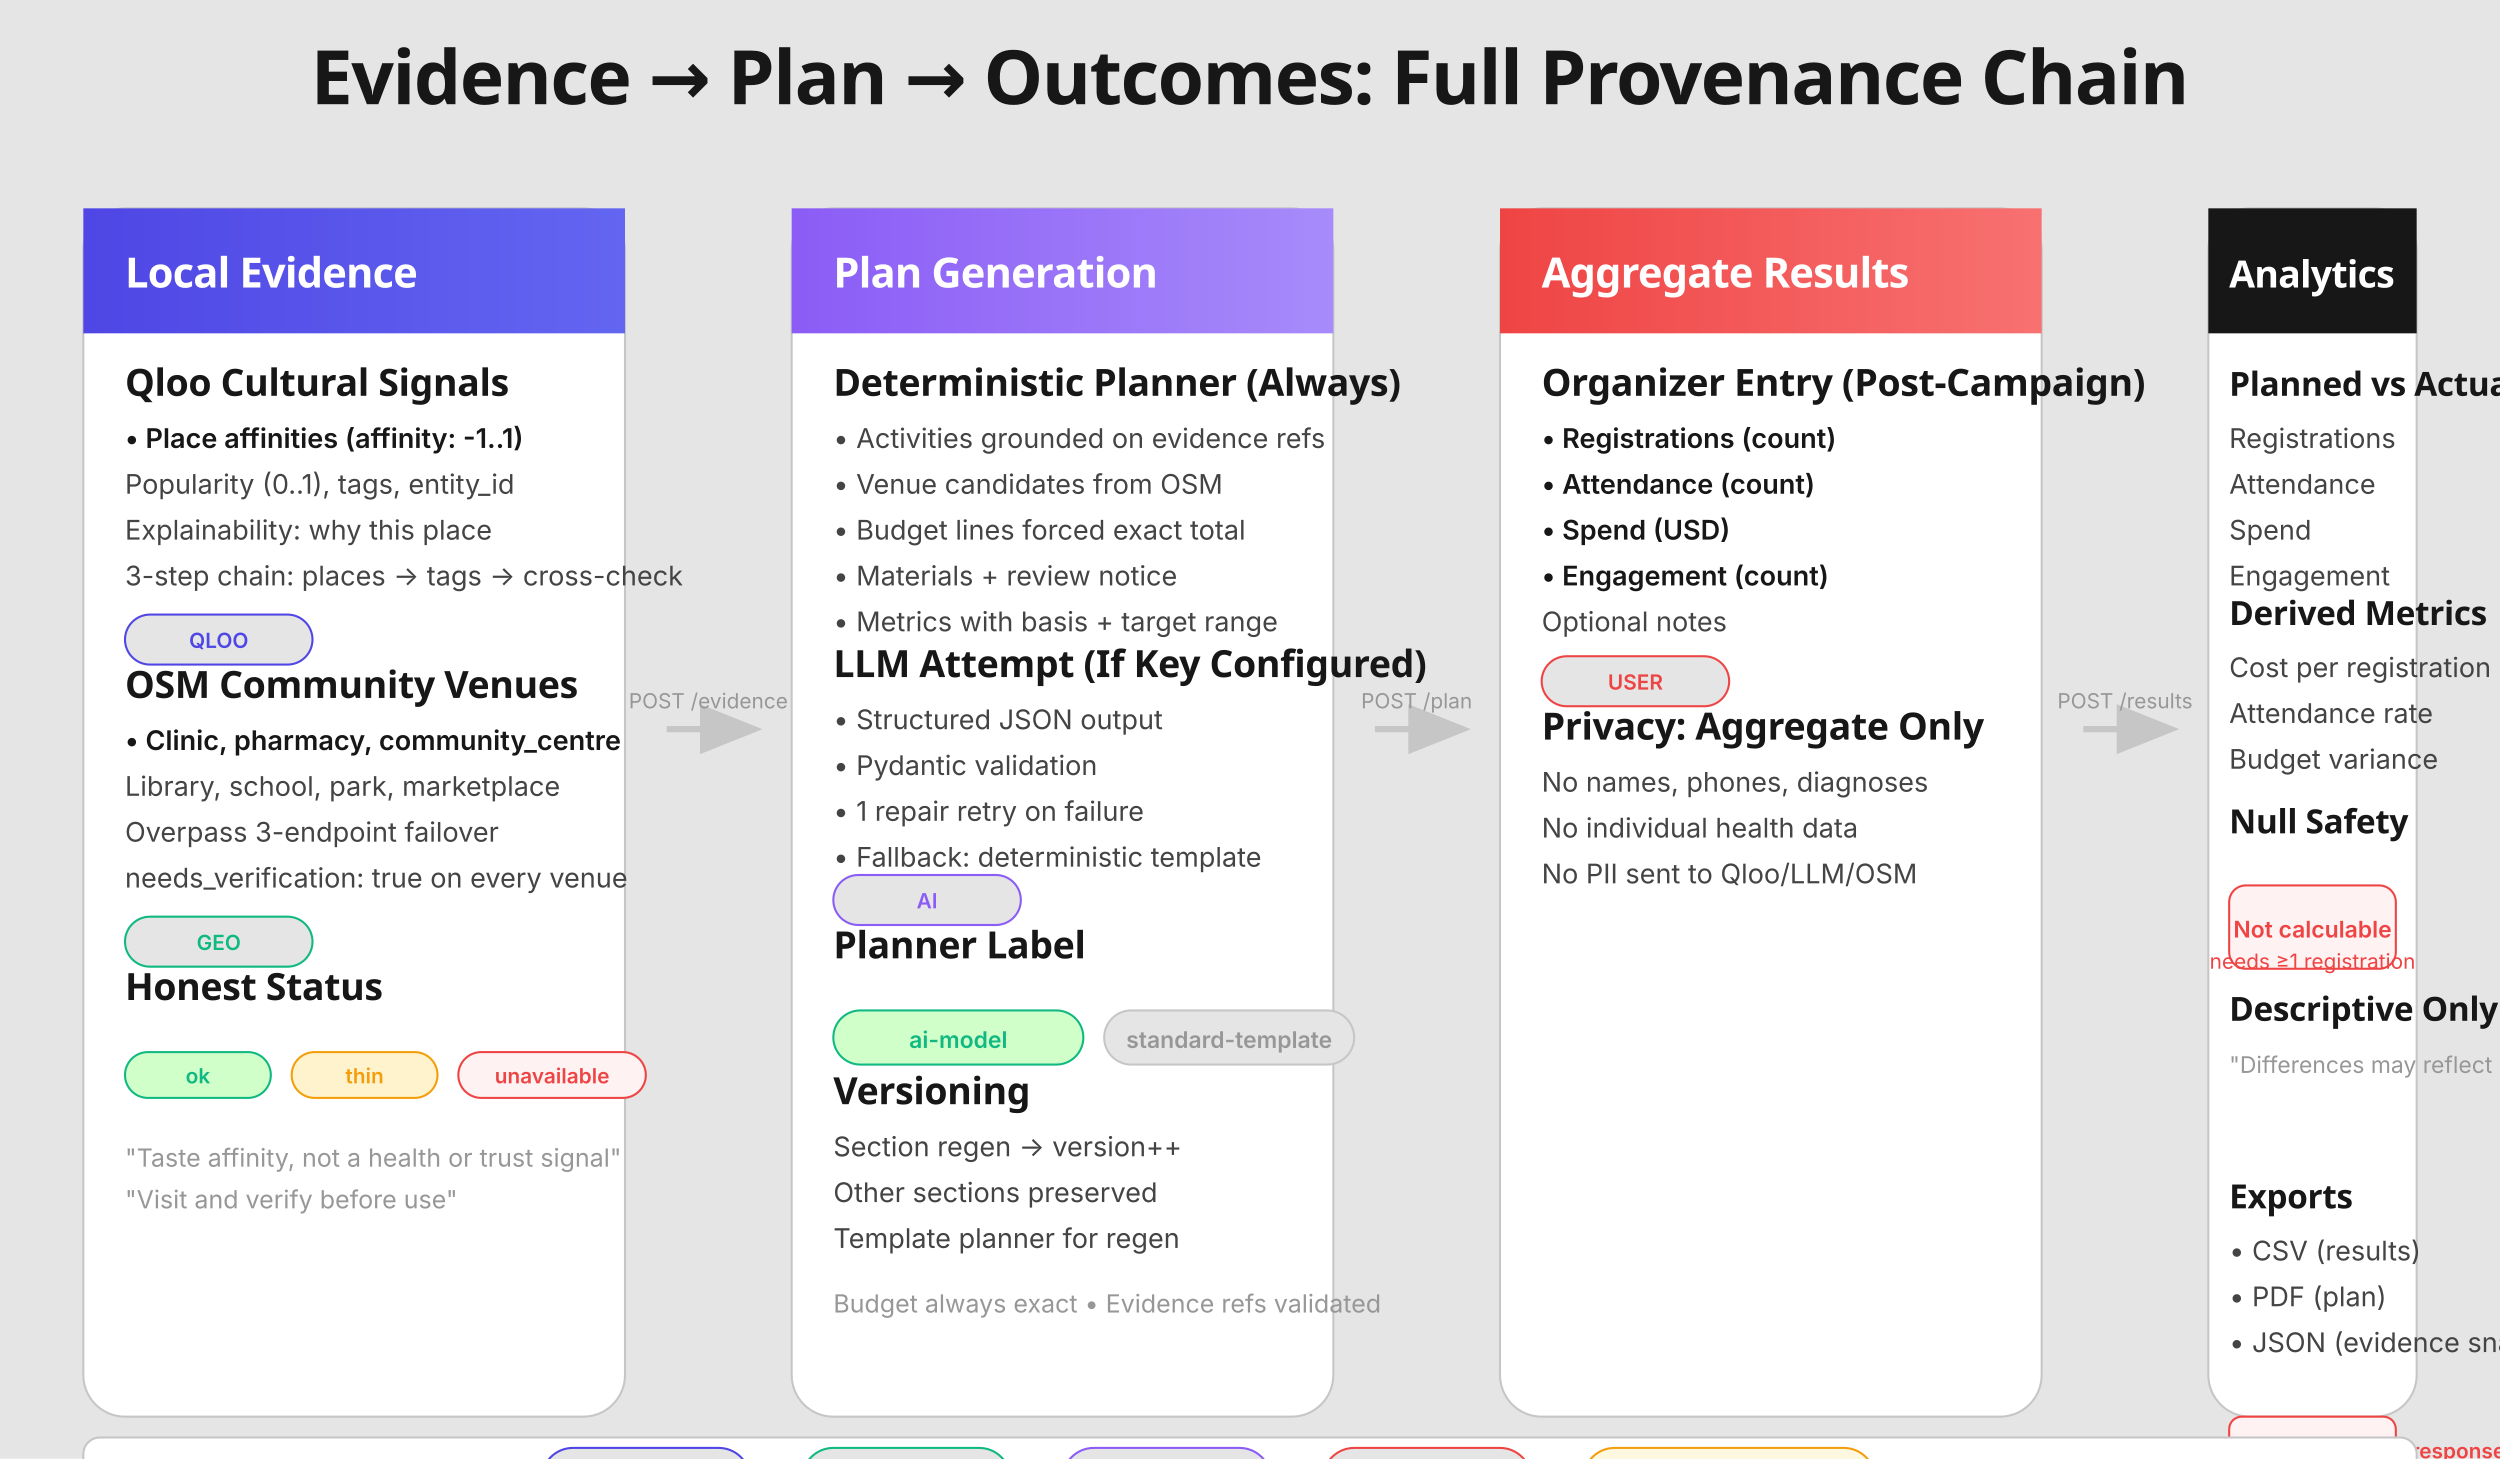
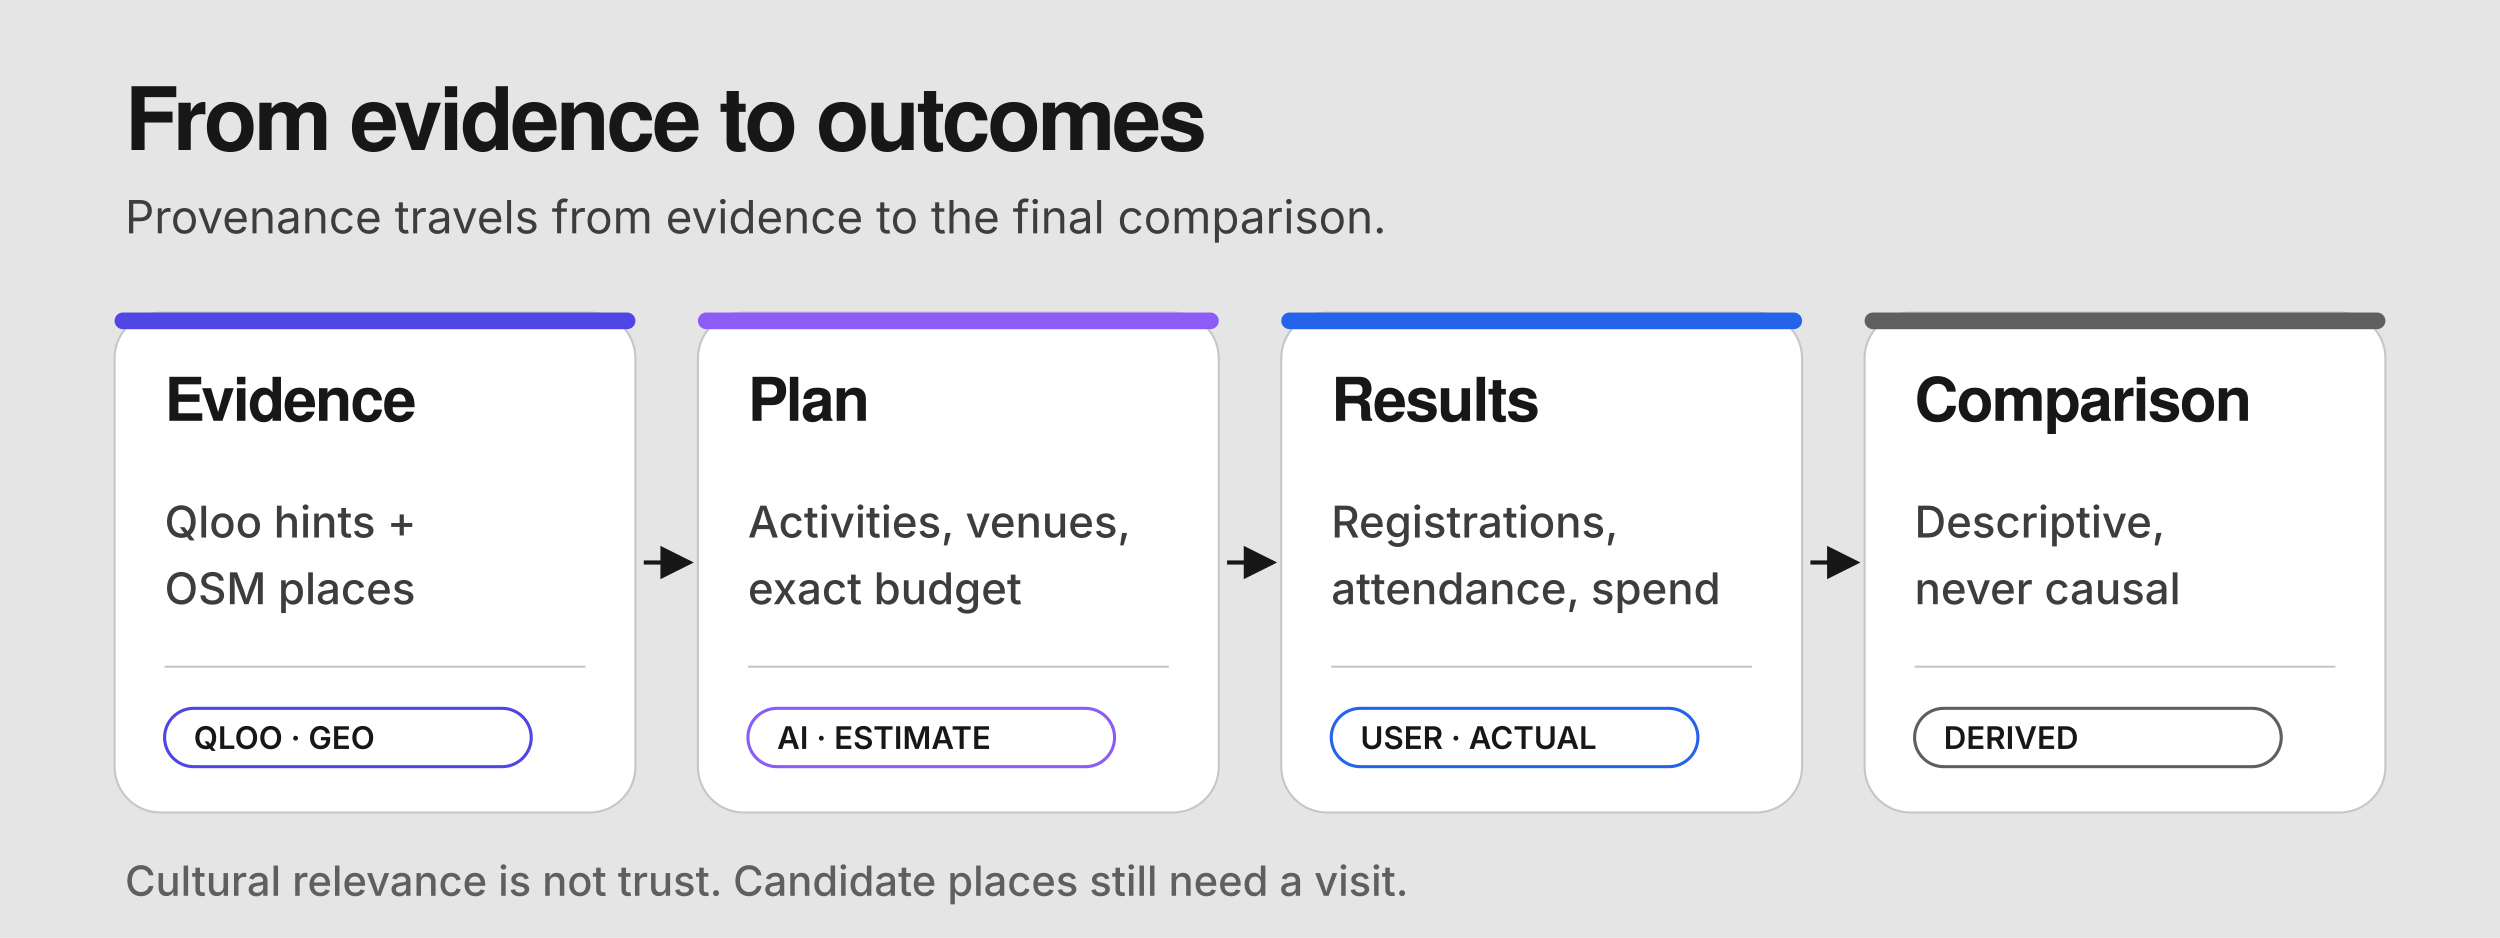
- <svg xmlns="http://www.w3.org/2000/svg" viewBox="0 0 1200 700" width="100%" height="auto" role="img" aria-labelledby="e2o-title e2o-desc" style="background: var(--hr-canvas, #e5e5e5);">
+ <svg xmlns="http://www.w3.org/2000/svg" viewBox="0 0 1200 450" width="1200" height="450" role="img" aria-labelledby="title desc">
  <defs>
-     <linearGradient id="provQloo" x1="0%" y1="0%" x2="100%" y2="0%">
-       <stop offset="0%" stop-color="#4f46e5" />
-       <stop offset="100%" stop-color="#6366f1" />
-     </linearGradient>
-     <linearGradient id="provGeo" x1="0%" y1="0%" x2="100%" y2="0%">
-       <stop offset="0%" stop-color="#10b981" />
-       <stop offset="100%" stop-color="#34d399" />
-     </linearGradient>
-     <linearGradient id="provAi" x1="0%" y1="0%" x2="100%" y2="0%">
-       <stop offset="0%" stop-color="#8b5cf6" />
-       <stop offset="100%" stop-color="#a78bfa" />
-     </linearGradient>
-     <linearGradient id="provUser" x1="0%" y1="0%" x2="100%" y2="0%">
-       <stop offset="0%" stop-color="#ef4444" />
-       <stop offset="100%" stop-color="#f87171" />
-     </linearGradient>
-     <marker id="flowArrow2" markerWidth="10" markerHeight="8" refX="8" refY="4" orient="auto">
-       <path d="M0,0 L0,8 L10,4 Z" fill="#c6c6c6" />
+     <marker id="arrow" markerWidth="8" markerHeight="8" refX="7" refY="4" orient="auto">
+       <path d="M0,0 L8,4 L0,8 Z" fill="#171717" />
    </marker>
-     <style>
-       .card { fill: #ffffff; stroke: #c6c6c6; stroke-width: 1; rx: 20; }
-       .card-header { font-family: 'Barlow Condensed', sans-serif; font-size: 20; font-weight: 700; fill: #ffffff; text-transform: uppercase; letter-spacing: -0.02em; }
-       .section-title { font-family: 'Barlow Condensed', sans-serif; font-size: 18; font-weight: 700; fill: #171717; text-transform: uppercase; letter-spacing: -0.01em; }
-       .item { font-family: Inter, sans-serif; font-size: 13; fill: #444444; line-height: 1.6; }
-       .item-bold { font-family: Inter, sans-serif; font-size: 13; font-weight: 600; fill: #171717; }
-       .provenance-tag { font-family: Inter, sans-serif; font-size: 10; font-weight: 600; rx: 6; }
-       .note { font-family: Inter, sans-serif; font-size: 12; fill: #979797; }
-       .arrow-label { font-family: Inter, sans-serif; font-size: 10; fill: #979797; text-anchor: middle; }
-     </style>
  </defs>
-   <rect width="1200" height="700" fill="#e5e5e5" />
-   <text x="600" y="50" font-family="'Barlow Condensed', sans-serif" font-size="36" font-weight="700" fill="#171717" text-anchor="middle" text-transform="uppercase" letter-spacing="-0.02em">
-     Evidence → Plan → Outcomes: Full Provenance Chain
-   </text>
-   <g transform="translate(40, 100)">
-     <rect x="0" y="0" width="260" height="580" class="card" />
-     <rect x="0" y="0" width="260" height="60" rx="20 20 0 0" fill="url(#provQloo)" />
-     <text x="20" y="38" class="card-header">Local Evidence</text>
-     <text x="20" y="90" class="section-title">Qloo Cultural Signals</text>
-     <g transform="translate(20, 115)">
-       <text class="item-bold">• Place affinities (affinity: -1..1)</text>
-       <text x="0" y="22" class="item">Popularity (0..1), tags, entity_id</text>
-       <text x="0" y="44" class="item">Explainability: why this place</text>
-       <text x="0" y="66" class="item">3-step chain: places → tags → cross-check</text>
-     </g>
-     <g transform="translate(20, 195)">
-       <rect x="0" y="0" width="90" height="24" rx="12" fill="#e5e5e5" stroke="#4f46e5" stroke-width="1" />
-       <text x="45" y="16" class="provenance-tag" fill="#4f46e5" text-anchor="middle">QLOO</text>
-     </g>
-     <text x="20" y="235" class="section-title">OSM Community Venues</text>
-     <g transform="translate(20, 260)">
-       <text class="item-bold">• Clinic, pharmacy, community_centre</text>
-       <text x="0" y="22" class="item">Library, school, park, marketplace</text>
-       <text x="0" y="44" class="item">Overpass 3-endpoint failover</text>
-       <text x="0" y="66" class="item">needs_verification: true on every venue</text>
-     </g>
-     <g transform="translate(20, 340)">
-       <rect x="0" y="0" width="90" height="24" rx="12" fill="#e5e5e5" stroke="#10b981" stroke-width="1" />
-       <text x="45" y="16" class="provenance-tag" fill="#10b981" text-anchor="middle">GEO</text>
-     </g>
-     <text x="20" y="380" class="section-title">Honest Status</text>
-     <g transform="translate(20, 405)">
-       <rect x="0" y="0" width="70" height="22" rx="11" fill="#d1ffca" stroke="#10b981" />
-       <text x="35" y="15" font-family="Inter" font-size="10" font-weight="600" fill="#10b981" text-anchor="middle">ok</text>
-       <rect x="80" y="0" width="70" height="22" rx="11" fill="#fff3cd" stroke="#f59e0b" />
-       <text x="115" y="15" font-family="Inter" font-size="10" font-weight="600" fill="#f59e0b" text-anchor="middle">thin</text>
-       <rect x="160" y="0" width="90" height="22" rx="11" fill="#fef2f2" stroke="#ef4444" />
-       <text x="205" y="15" font-family="Inter" font-size="10" font-weight="600" fill="#ef4444" text-anchor="middle">unavailable</text>
-     </g>
-     <text x="20" y="460" class="note">"Taste affinity, not a health or trust signal"</text>
-     <text x="20" y="480" class="note">"Visit and verify before use"</text>
+   <rect width="1200" height="450" fill="#E5E5E5" />
+   <text x="60" y="72" font-family="'Arial Narrow', 'Helvetica Neue', Helvetica, Arial, sans-serif" font-size="42" font-weight="800" fill="#171717" letter-spacing="-1.5">From evidence to outcomes</text>
+   <text x="60" y="112" font-family="Inter, 'Helvetica Neue', Helvetica, Arial, sans-serif" font-size="22" font-weight="400" fill="#3D3D3D">Provenance travels from evidence to the final comparison.</text>
+   <g>
+     <rect x="55" y="150" width="250" height="240" rx="22" fill="#FFFFFF" stroke="#C6C6C6" stroke-width="1" />
+     <rect x="55" y="150" width="250" height="8" rx="4" fill="#4F46E5" />
+     <text x="79" y="202" font-family="'Arial Narrow', 'Helvetica Neue', Helvetica, Arial, sans-serif" font-size="29" font-weight="800" fill="#171717" letter-spacing="-0.8">Evidence</text>
+     <text x="79" y="258" font-family="Inter, 'Helvetica Neue', Helvetica, Arial, sans-serif" font-size="21" font-weight="500" fill="#3D3D3D">Qloo hints +</text>
+     <text x="79" y="290" font-family="Inter, 'Helvetica Neue', Helvetica, Arial, sans-serif" font-size="21" font-weight="500" fill="#3D3D3D">OSM places</text>
+     <line x1="79" y1="320" x2="281" y2="320" stroke="#C6C6C6" stroke-width="1" />
+     <rect x="79" y="340" width="176" height="28" rx="14.0" fill="#FFFFFF" stroke="#4F46E5" stroke-width="1.5" />
+     <text x="93" y="359.5" font-family="Inter, 'Helvetica Neue', Helvetica, Arial, sans-serif" font-size="15" font-weight="600" fill="#171717">QLOO · GEO</text>
  </g>
-   <path d="M 320 350 L 360 350" stroke="#c6c6c6" stroke-width="3" fill="none" marker-end="url(#flowArrow2)" />
-   <text x="340" y="340" class="arrow-label">POST /evidence</text>
-   <g transform="translate(380, 100)">
-     <rect x="0" y="0" width="260" height="580" class="card" />
-     <rect x="0" y="0" width="260" height="60" rx="20 20 0 0" fill="url(#provAi)" />
-     <text x="20" y="38" class="card-header">Plan Generation</text>
-     <text x="20" y="90" class="section-title">Deterministic Planner (Always)</text>
-     <g transform="translate(20, 115)">
-       <text class="item">• Activities grounded on evidence refs</text>
-       <text x="0" y="22" class="item">• Venue candidates from OSM</text>
-       <text x="0" y="44" class="item">• Budget lines forced exact total</text>
-       <text x="0" y="66" class="item">• Materials + review notice</text>
-       <text x="0" y="88" class="item">• Metrics with basis + target range</text>
-     </g>
-     <text x="20" y="225" class="section-title">LLM Attempt (If Key Configured)</text>
-     <g transform="translate(20, 250)">
-       <text class="item">• Structured JSON output</text>
-       <text x="0" y="22" class="item">• Pydantic validation</text>
-       <text x="0" y="44" class="item">• 1 repair retry on failure</text>
-       <text x="0" y="66" class="item">• Fallback: deterministic template</text>
-     </g>
-     <g transform="translate(20, 320)">
-       <rect x="0" y="0" width="90" height="24" rx="12" fill="#e5e5e5" stroke="#8b5cf6" stroke-width="1" />
-       <text x="45" y="16" class="provenance-tag" fill="#8b5cf6" text-anchor="middle">AI</text>
-     </g>
-     <text x="20" y="360" class="section-title">Planner Label</text>
-     <g transform="translate(20, 385)">
-       <rect x="0" y="0" width="120" height="26" rx="13" fill="#d1ffca" stroke="#10b981" stroke-width="1" />
-       <text x="60" y="18" font-family="Inter" font-size="11" font-weight="600" fill="#10b981" text-anchor="middle">ai-model</text>
-       <rect x="130" y="0" width="120" height="26" rx="13" fill="#e5e5e5" stroke="#c6c6c6" />
-       <text x="190" y="18" font-family="Inter" font-size="11" font-weight="600" fill="#979797" text-anchor="middle">standard-template</text>
-     </g>
-     <text x="20" y="430" class="section-title">Versioning</text>
-     <text x="20" y="455" class="item">Section regen → version++</text>
-     <text x="20" y="477" class="item">Other sections preserved</text>
-     <text x="20" y="499" class="item">Template planner for regen</text>
-     <text x="20" y="530" class="note">Budget always exact • Evidence refs validated</text>
+   <line x1="309" y1="270" x2="331" y2="270" stroke="#171717" stroke-width="2" marker-end="url(#arrow)" />
+   <g>
+     <rect x="335" y="150" width="250" height="240" rx="22" fill="#FFFFFF" stroke="#C6C6C6" stroke-width="1" />
+     <rect x="335" y="150" width="250" height="8" rx="4" fill="#8B5CF6" />
+     <text x="359" y="202" font-family="'Arial Narrow', 'Helvetica Neue', Helvetica, Arial, sans-serif" font-size="29" font-weight="800" fill="#171717" letter-spacing="-0.8">Plan</text>
+     <text x="359" y="258" font-family="Inter, 'Helvetica Neue', Helvetica, Arial, sans-serif" font-size="21" font-weight="500" fill="#3D3D3D">Activities, venues,</text>
+     <text x="359" y="290" font-family="Inter, 'Helvetica Neue', Helvetica, Arial, sans-serif" font-size="21" font-weight="500" fill="#3D3D3D">exact budget</text>
+     <line x1="359" y1="320" x2="561" y2="320" stroke="#C6C6C6" stroke-width="1" />
+     <rect x="359" y="340" width="176" height="28" rx="14.0" fill="#FFFFFF" stroke="#8B5CF6" stroke-width="1.5" />
+     <text x="373" y="359.5" font-family="Inter, 'Helvetica Neue', Helvetica, Arial, sans-serif" font-size="15" font-weight="600" fill="#171717">AI · ESTIMATE</text>
  </g>
-   <path d="M 660 350 L 700 350" stroke="#c6c6c6" stroke-width="3" fill="none" marker-end="url(#flowArrow2)" />
-   <text x="680" y="340" class="arrow-label">POST /plan</text>
-   <g transform="translate(720, 100)">
-     <rect x="0" y="0" width="260" height="580" class="card" />
-     <rect x="0" y="0" width="260" height="60" rx="20 20 0 0" fill="url(#provUser)" />
-     <text x="20" y="38" class="card-header">Aggregate Results</text>
-     <text x="20" y="90" class="section-title">Organizer Entry (Post-Campaign)</text>
-     <g transform="translate(20, 115)">
-       <text class="item-bold">• Registrations (count)</text>
-       <text x="0" y="22" class="item-bold">• Attendance (count)</text>
-       <text x="0" y="44" class="item-bold">• Spend (USD)</text>
-       <text x="0" y="66" class="item-bold">• Engagement (count)</text>
-       <text x="0" y="88" class="item">Optional notes</text>
-     </g>
-     <g transform="translate(20, 215)">
-       <rect x="0" y="0" width="90" height="24" rx="12" fill="#e5e5e5" stroke="#ef4444" stroke-width="1" />
-       <text x="45" y="16" class="provenance-tag" fill="#ef4444" text-anchor="middle">USER</text>
-     </g>
-     <text x="20" y="255" class="section-title">Privacy: Aggregate Only</text>
-     <g transform="translate(20, 280)">
-       <text class="item">No names, phones, diagnoses</text>
-       <text x="0" y="22" class="item">No individual health data</text>
-       <text x="0" y="44" class="item">No PII sent to Qloo/LLM/OSM</text>
-     </g>
+   <line x1="589" y1="270" x2="611" y2="270" stroke="#171717" stroke-width="2" marker-end="url(#arrow)" />
+   <g>
+     <rect x="615" y="150" width="250" height="240" rx="22" fill="#FFFFFF" stroke="#C6C6C6" stroke-width="1" />
+     <rect x="615" y="150" width="250" height="8" rx="4" fill="#2563EB" />
+     <text x="639" y="202" font-family="'Arial Narrow', 'Helvetica Neue', Helvetica, Arial, sans-serif" font-size="29" font-weight="800" fill="#171717" letter-spacing="-0.8">Results</text>
+     <text x="639" y="258" font-family="Inter, 'Helvetica Neue', Helvetica, Arial, sans-serif" font-size="21" font-weight="500" fill="#3D3D3D">Registrations,</text>
+     <text x="639" y="290" font-family="Inter, 'Helvetica Neue', Helvetica, Arial, sans-serif" font-size="21" font-weight="500" fill="#3D3D3D">attendance, spend</text>
+     <line x1="639" y1="320" x2="841" y2="320" stroke="#C6C6C6" stroke-width="1" />
+     <rect x="639" y="340" width="176" height="28" rx="14.0" fill="#FFFFFF" stroke="#2563EB" stroke-width="1.5" />
+     <text x="653" y="359.5" font-family="Inter, 'Helvetica Neue', Helvetica, Arial, sans-serif" font-size="15" font-weight="600" fill="#171717">USER · ACTUAL</text>
  </g>
-   <path d="M 1000 350 L 1040 350" stroke="#c6c6c6" stroke-width="3" fill="none" marker-end="url(#flowArrow2)" />
-   <text x="1020" y="340" class="arrow-label">POST /results</text>
-   <g transform="translate(1060, 100)">
-     <rect x="0" y="0" width="100" height="580" class="card" />
-     <rect x="0" y="0" width="100" height="60" rx="20 20 0 0" fill="#171717" />
-     <text x="10" y="38" class="card-header" style="font-size:18;">Analytics</text>
-     <text x="10" y="90" class="section-title" style="font-size:16;">Planned vs Actual</text>
-     <g transform="translate(10, 115)">
-       <text class="item">Registrations</text>
-       <text x="0" y="22" class="item">Attendance</text>
-       <text x="0" y="44" class="item">Spend</text>
-       <text x="0" y="66" class="item">Engagement</text>
-     </g>
-     <text x="10" y="200" class="section-title" style="font-size:16;">Derived Metrics</text>
-     <g transform="translate(10, 225)">
-       <text class="item">Cost per registration</text>
-       <text x="0" y="22" class="item">Attendance rate</text>
-       <text x="0" y="44" class="item">Budget variance</text>
-     </g>
-     <text x="10" y="300" class="section-title" style="font-size:16;">Null Safety</text>
-     <g transform="translate(10, 325)">
-       <rect x="0" y="0" width="80" height="40" rx="8" fill="#fef2f2" stroke="#ef4444" stroke-width="1" />
-       <text x="40" y="25" font-family="Inter" font-size="11" font-weight="600" fill="#ef4444" text-anchor="middle">
-         Not calculable
-       </text>
-       <text x="40" y="40" font-family="Inter" font-size="10" fill="#ef4444" text-anchor="middle">
-         needs ≥1 registration
-       </text>
-     </g>
-     <text x="10" y="390" class="section-title" style="font-size:16;">Descriptive Only</text>
-     <text x="10" y="415" class="note" style="font-size:11; max-width:80px;">
-       "Differences may reflect many factors and do not prove the plan caused the outcome."
-     </text>
-     <text x="10" y="480" class="section-title" style="font-size:16;">Exports</text>
-     <g transform="translate(10, 505)">
-       <text class="item">• CSV (results)</text>
-       <text x="0" y="22" class="item">• PDF (plan)</text>
-       <text x="0" y="44" class="item">• JSON (evidence snapshot)</text>
-     </g>
-     <g transform="translate(10, 580)">
-       <rect x="0" y="0" width="80" height="30" rx="6" fill="#fef2f2" stroke="#ef4444" stroke-width="1" />
-       <text x="40" y="20" font-family="Inter" font-size="10" font-weight="600" fill="#ef4444" text-anchor="middle">
-         Privacy: No secrets, no raw provider responses, no PII
-       </text>
-     </g>
+   <line x1="869" y1="270" x2="891" y2="270" stroke="#171717" stroke-width="2" marker-end="url(#arrow)" />
+   <g>
+     <rect x="895" y="150" width="250" height="240" rx="22" fill="#FFFFFF" stroke="#C6C6C6" stroke-width="1" />
+     <rect x="895" y="150" width="250" height="8" rx="4" fill="#5F5F5F" />
+     <text x="919" y="202" font-family="'Arial Narrow', 'Helvetica Neue', Helvetica, Arial, sans-serif" font-size="29" font-weight="800" fill="#171717" letter-spacing="-0.8">Comparison</text>
+     <text x="919" y="258" font-family="Inter, 'Helvetica Neue', Helvetica, Arial, sans-serif" font-size="21" font-weight="500" fill="#3D3D3D">Descriptive,</text>
+     <text x="919" y="290" font-family="Inter, 'Helvetica Neue', Helvetica, Arial, sans-serif" font-size="21" font-weight="500" fill="#3D3D3D">never causal</text>
+     <line x1="919" y1="320" x2="1121" y2="320" stroke="#C6C6C6" stroke-width="1" />
+     <rect x="919" y="340" width="176" height="28" rx="14.0" fill="#FFFFFF" stroke="#5F5F5F" stroke-width="1.5" />
+     <text x="933" y="359.5" font-family="Inter, 'Helvetica Neue', Helvetica, Arial, sans-serif" font-size="15" font-weight="600" fill="#171717">DERIVED</text>
  </g>
-   <g transform="translate(40, 690)">
-     <rect x="0" y="0" width="1120" height="40" rx="8" fill="#ffffff" stroke="#c6c6c6" stroke-width="1" />
-     <text x="20" y="25" font-family="Inter" font-size="13" font-weight="600" fill="#171717">
-       Full Provenance Chain:
-     </text>
-     <g transform="translate(220, 0)">
-       <rect x="0" y="5" width="100" height="30" rx="15" fill="#e5e5e5" stroke="#4f46e5" stroke-width="1" />
-       <text x="50" y="25" font-family="Inter" font-size="11" font-weight="600" fill="#4f46e5" text-anchor="middle">QLOO</text>
-       <text x="110" y="25" font-family="Inter" font-size="11" fill="#c6c6c6">→</text>
-       <rect x="125" y="5" width="100" height="30" rx="15" fill="#e5e5e5" stroke="#10b981" stroke-width="1" />
-       <text x="175" y="25" font-family="Inter" font-size="11" font-weight="600" fill="#10b981" text-anchor="middle">GEO</text>
-       <text x="235" y="25" font-family="Inter" font-size="11" fill="#c6c6c6">→</text>
-       <rect x="250" y="5" width="100" height="30" rx="15" fill="#e5e5e5" stroke="#8b5cf6" stroke-width="1" />
-       <text x="300" y="25" font-family="Inter" font-size="11" font-weight="600" fill="#8b5cf6" text-anchor="middle">AI</text>
-       <text x="360" y="25" font-family="Inter" font-size="11" fill="#c6c6c6">→</text>
-       <rect x="375" y="5" width="100" height="30" rx="15" fill="#e5e5e5" stroke="#ef4444" stroke-width="1" />
-       <text x="425" y="25" font-family="Inter" font-size="11" font-weight="600" fill="#ef4444" text-anchor="middle">USER</text>
-       <text x="485" y="25" font-family="Inter" font-size="11" fill="#c6c6c6">→</text>
-       <rect x="500" y="5" width="140" height="30" rx="15" fill="#fff8e1" stroke="#f59e0b" stroke-width="1" />
-       <text x="570" y="25" font-family="Inter" font-size="11" font-weight="600" fill="#f59e0b" text-anchor="middle">ANALYTICS (derived)</text>
-     </g>
-   </g>
+   <text x="60" y="430" font-family="Inter, 'Helvetica Neue', Helvetica, Arial, sans-serif" font-size="20" font-weight="500" fill="#5F5F5F">Cultural relevance is not trust. Candidate places still need a visit.</text>
</svg>
